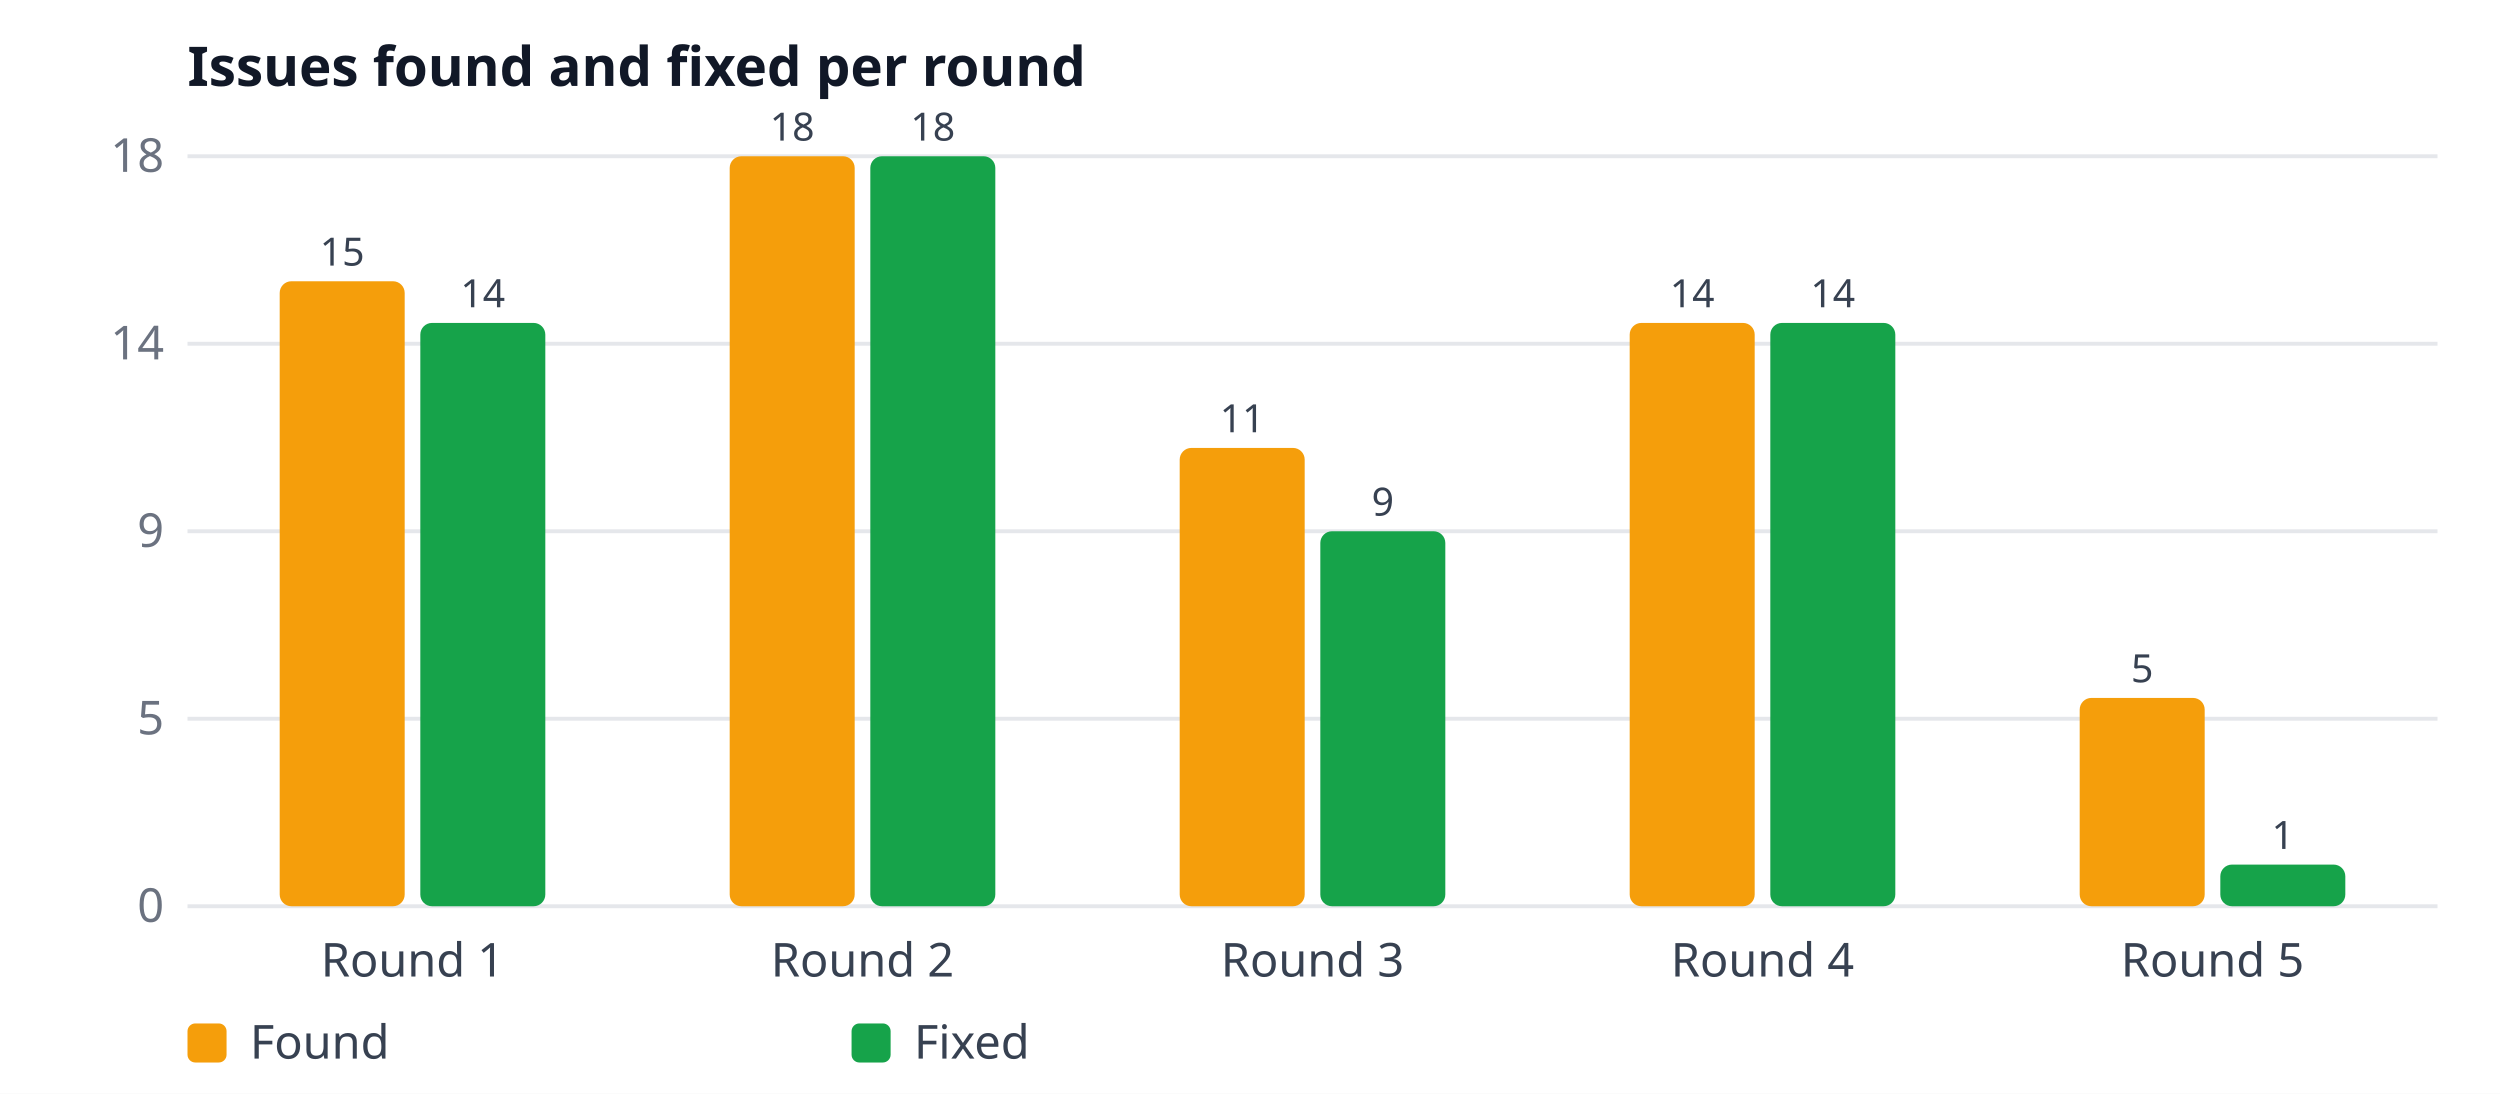
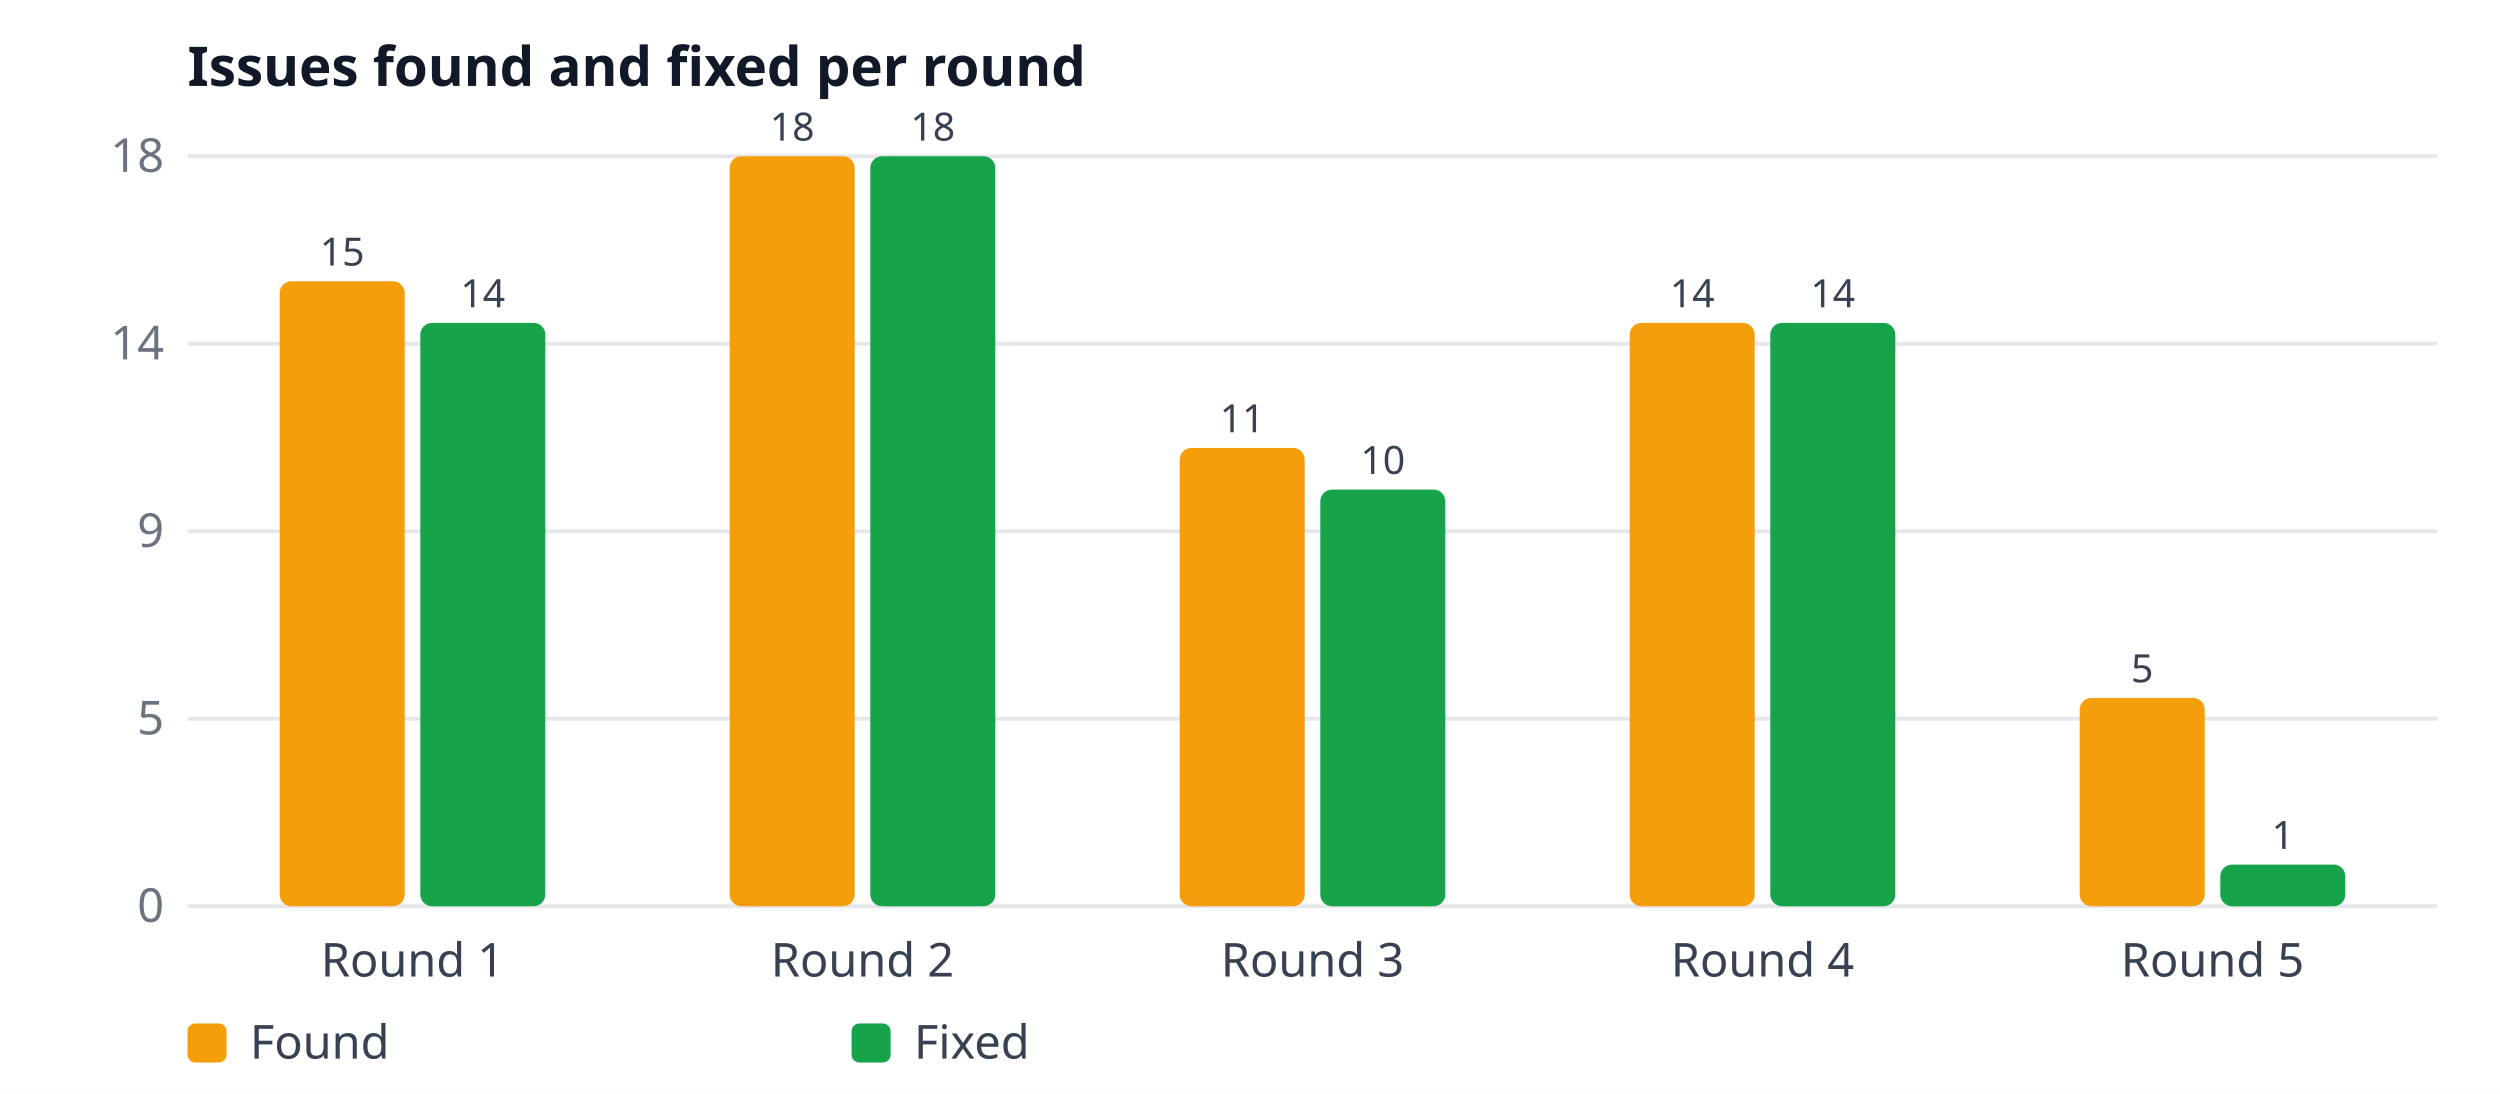
<svg xmlns="http://www.w3.org/2000/svg" viewBox="0 0 640 280" width="640" height="280" font-family="system-ui, sans-serif" font-size="12">
  <rect width="640" height="280" fill="#ffffff" />
  <text x="48" y="22" font-size="14" font-weight="600" fill="#111827">Issues found and fixed per round</text>
  <line x1="48" x2="624" y1="232" y2="232" stroke="#e5e7eb" />
  <text x="42" y="236" text-anchor="end" fill="#6b7280">0</text>
  <line x1="48" x2="624" y1="184" y2="184" stroke="#e5e7eb" />
  <text x="42" y="188" text-anchor="end" fill="#6b7280">5</text>
  <line x1="48" x2="624" y1="136" y2="136" stroke="#e5e7eb" />
  <text x="42" y="140" text-anchor="end" fill="#6b7280">9</text>
  <line x1="48" x2="624" y1="88" y2="88" stroke="#e5e7eb" />
  <text x="42" y="92" text-anchor="end" fill="#6b7280">14</text>
  <line x1="48" x2="624" y1="40" y2="40" stroke="#e5e7eb" />
  <text x="42" y="44" text-anchor="end" fill="#6b7280">18</text>
  <rect x="71.6" y="72" width="32" height="160" rx="3" fill="#f59e0b" />
  <text x="87.6" y="68" text-anchor="middle" fill="#374151" font-size="10">15</text>
  <rect x="107.6" y="82.667" width="32" height="149.333" rx="3" fill="#16a34a" />
  <text x="123.6" y="78.667" text-anchor="middle" fill="#374151" font-size="10">14</text>
  <text x="105.6" y="250" text-anchor="middle" fill="#374151">Round 1</text>
  <rect x="186.8" y="40" width="32" height="192" rx="3" fill="#f59e0b" />
  <text x="202.8" y="36" text-anchor="middle" fill="#374151" font-size="10">18</text>
  <rect x="222.8" y="40" width="32" height="192" rx="3" fill="#16a34a" />
  <text x="238.8" y="36" text-anchor="middle" fill="#374151" font-size="10">18</text>
  <text x="220.8" y="250" text-anchor="middle" fill="#374151">Round 2</text>
  <rect x="302" y="114.667" width="32" height="117.333" rx="3" fill="#f59e0b" />
  <text x="318" y="110.667" text-anchor="middle" fill="#374151" font-size="10">11</text>
-   <rect x="338" y="136" width="32" height="96" rx="3" fill="#16a34a" />
-   <text x="354" y="132" text-anchor="middle" fill="#374151" font-size="10">9</text>
+   <rect x="338" y="125.333" width="32" height="106.667" rx="3" fill="#16a34a" />
+   <text x="354" y="121.333" text-anchor="middle" fill="#374151" font-size="10">10</text>
  <text x="336" y="250" text-anchor="middle" fill="#374151">Round 3</text>
  <rect x="417.2" y="82.667" width="32" height="149.333" rx="3" fill="#f59e0b" />
  <text x="433.2" y="78.667" text-anchor="middle" fill="#374151" font-size="10">14</text>
  <rect x="453.2" y="82.667" width="32" height="149.333" rx="3" fill="#16a34a" />
  <text x="469.2" y="78.667" text-anchor="middle" fill="#374151" font-size="10">14</text>
  <text x="451.2" y="250" text-anchor="middle" fill="#374151">Round 4</text>
  <rect x="532.4" y="178.667" width="32" height="53.333" rx="3" fill="#f59e0b" />
  <text x="548.4" y="174.667" text-anchor="middle" fill="#374151" font-size="10">5</text>
  <rect x="568.4" y="221.333" width="32" height="10.667" rx="3" fill="#16a34a" />
  <text x="584.4" y="217.333" text-anchor="middle" fill="#374151" font-size="10">1</text>
  <text x="566.4" y="250" text-anchor="middle" fill="#374151">Round 5</text>
  <rect x="48" y="262" width="10" height="10" rx="2" fill="#f59e0b" />
  <text x="64" y="271" fill="#374151">Found</text>
  <rect x="218" y="262" width="10" height="10" rx="2" fill="#16a34a" />
  <text x="234" y="271" fill="#374151">Fixed</text>
</svg>
